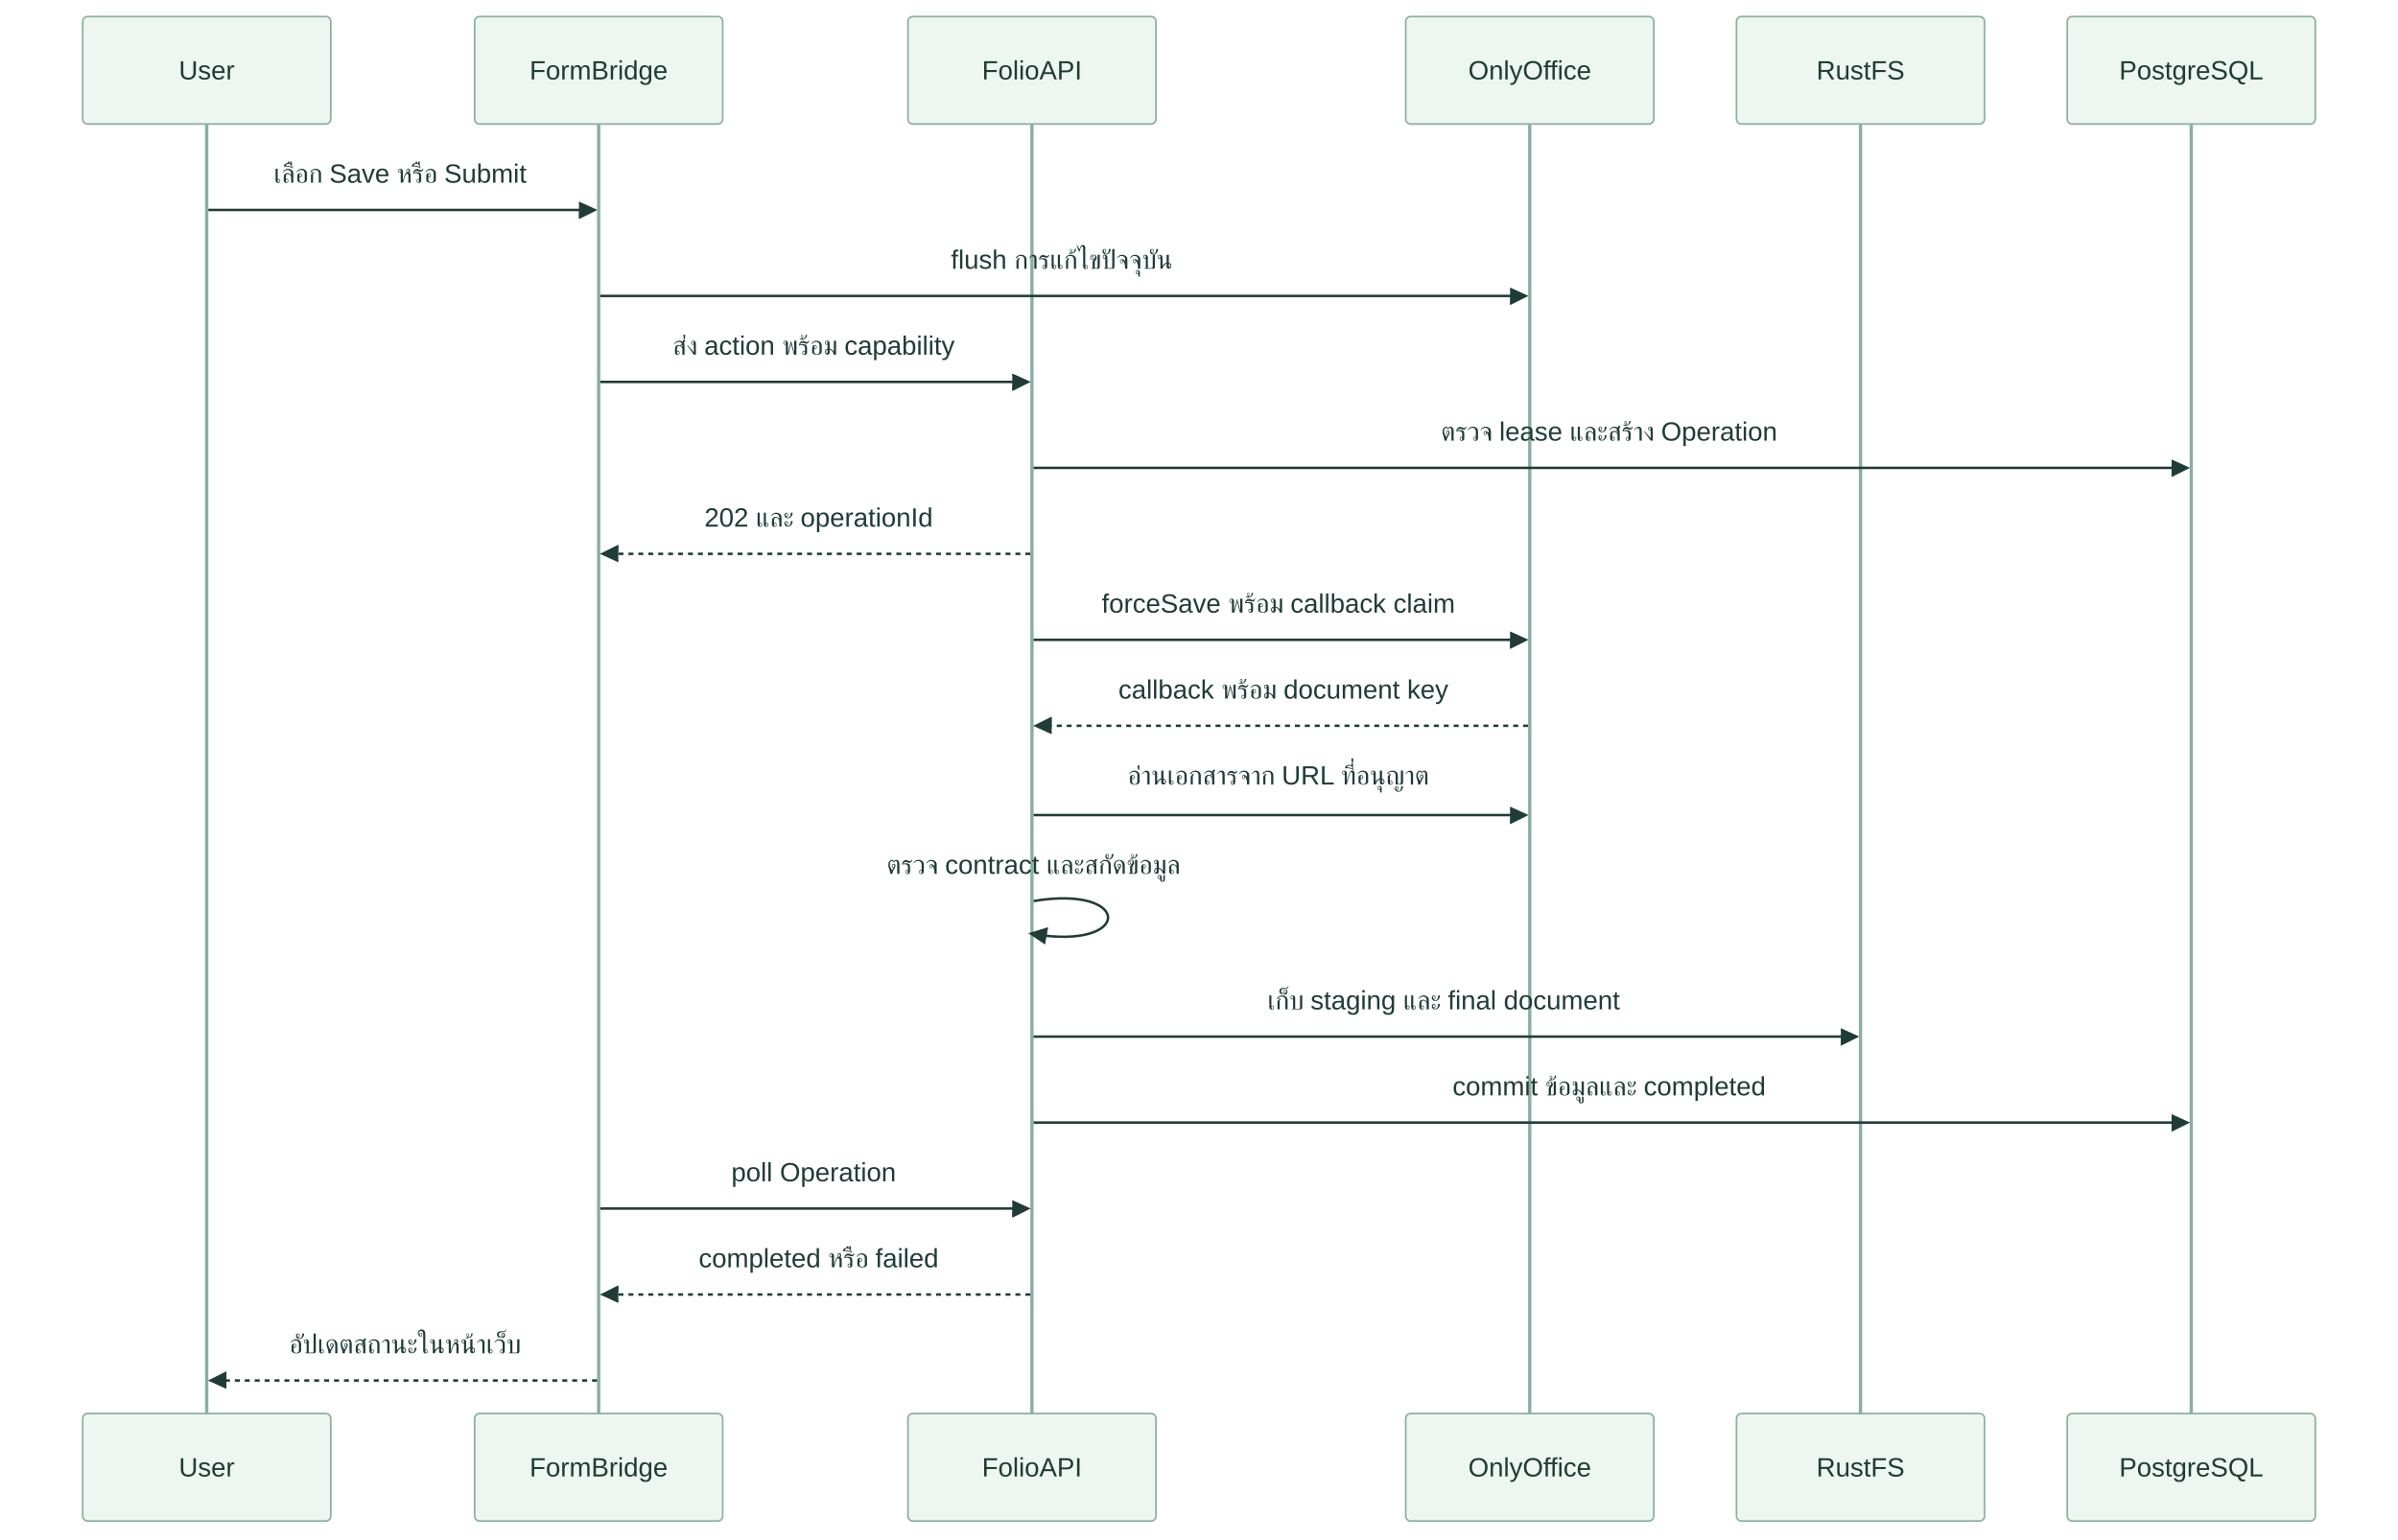
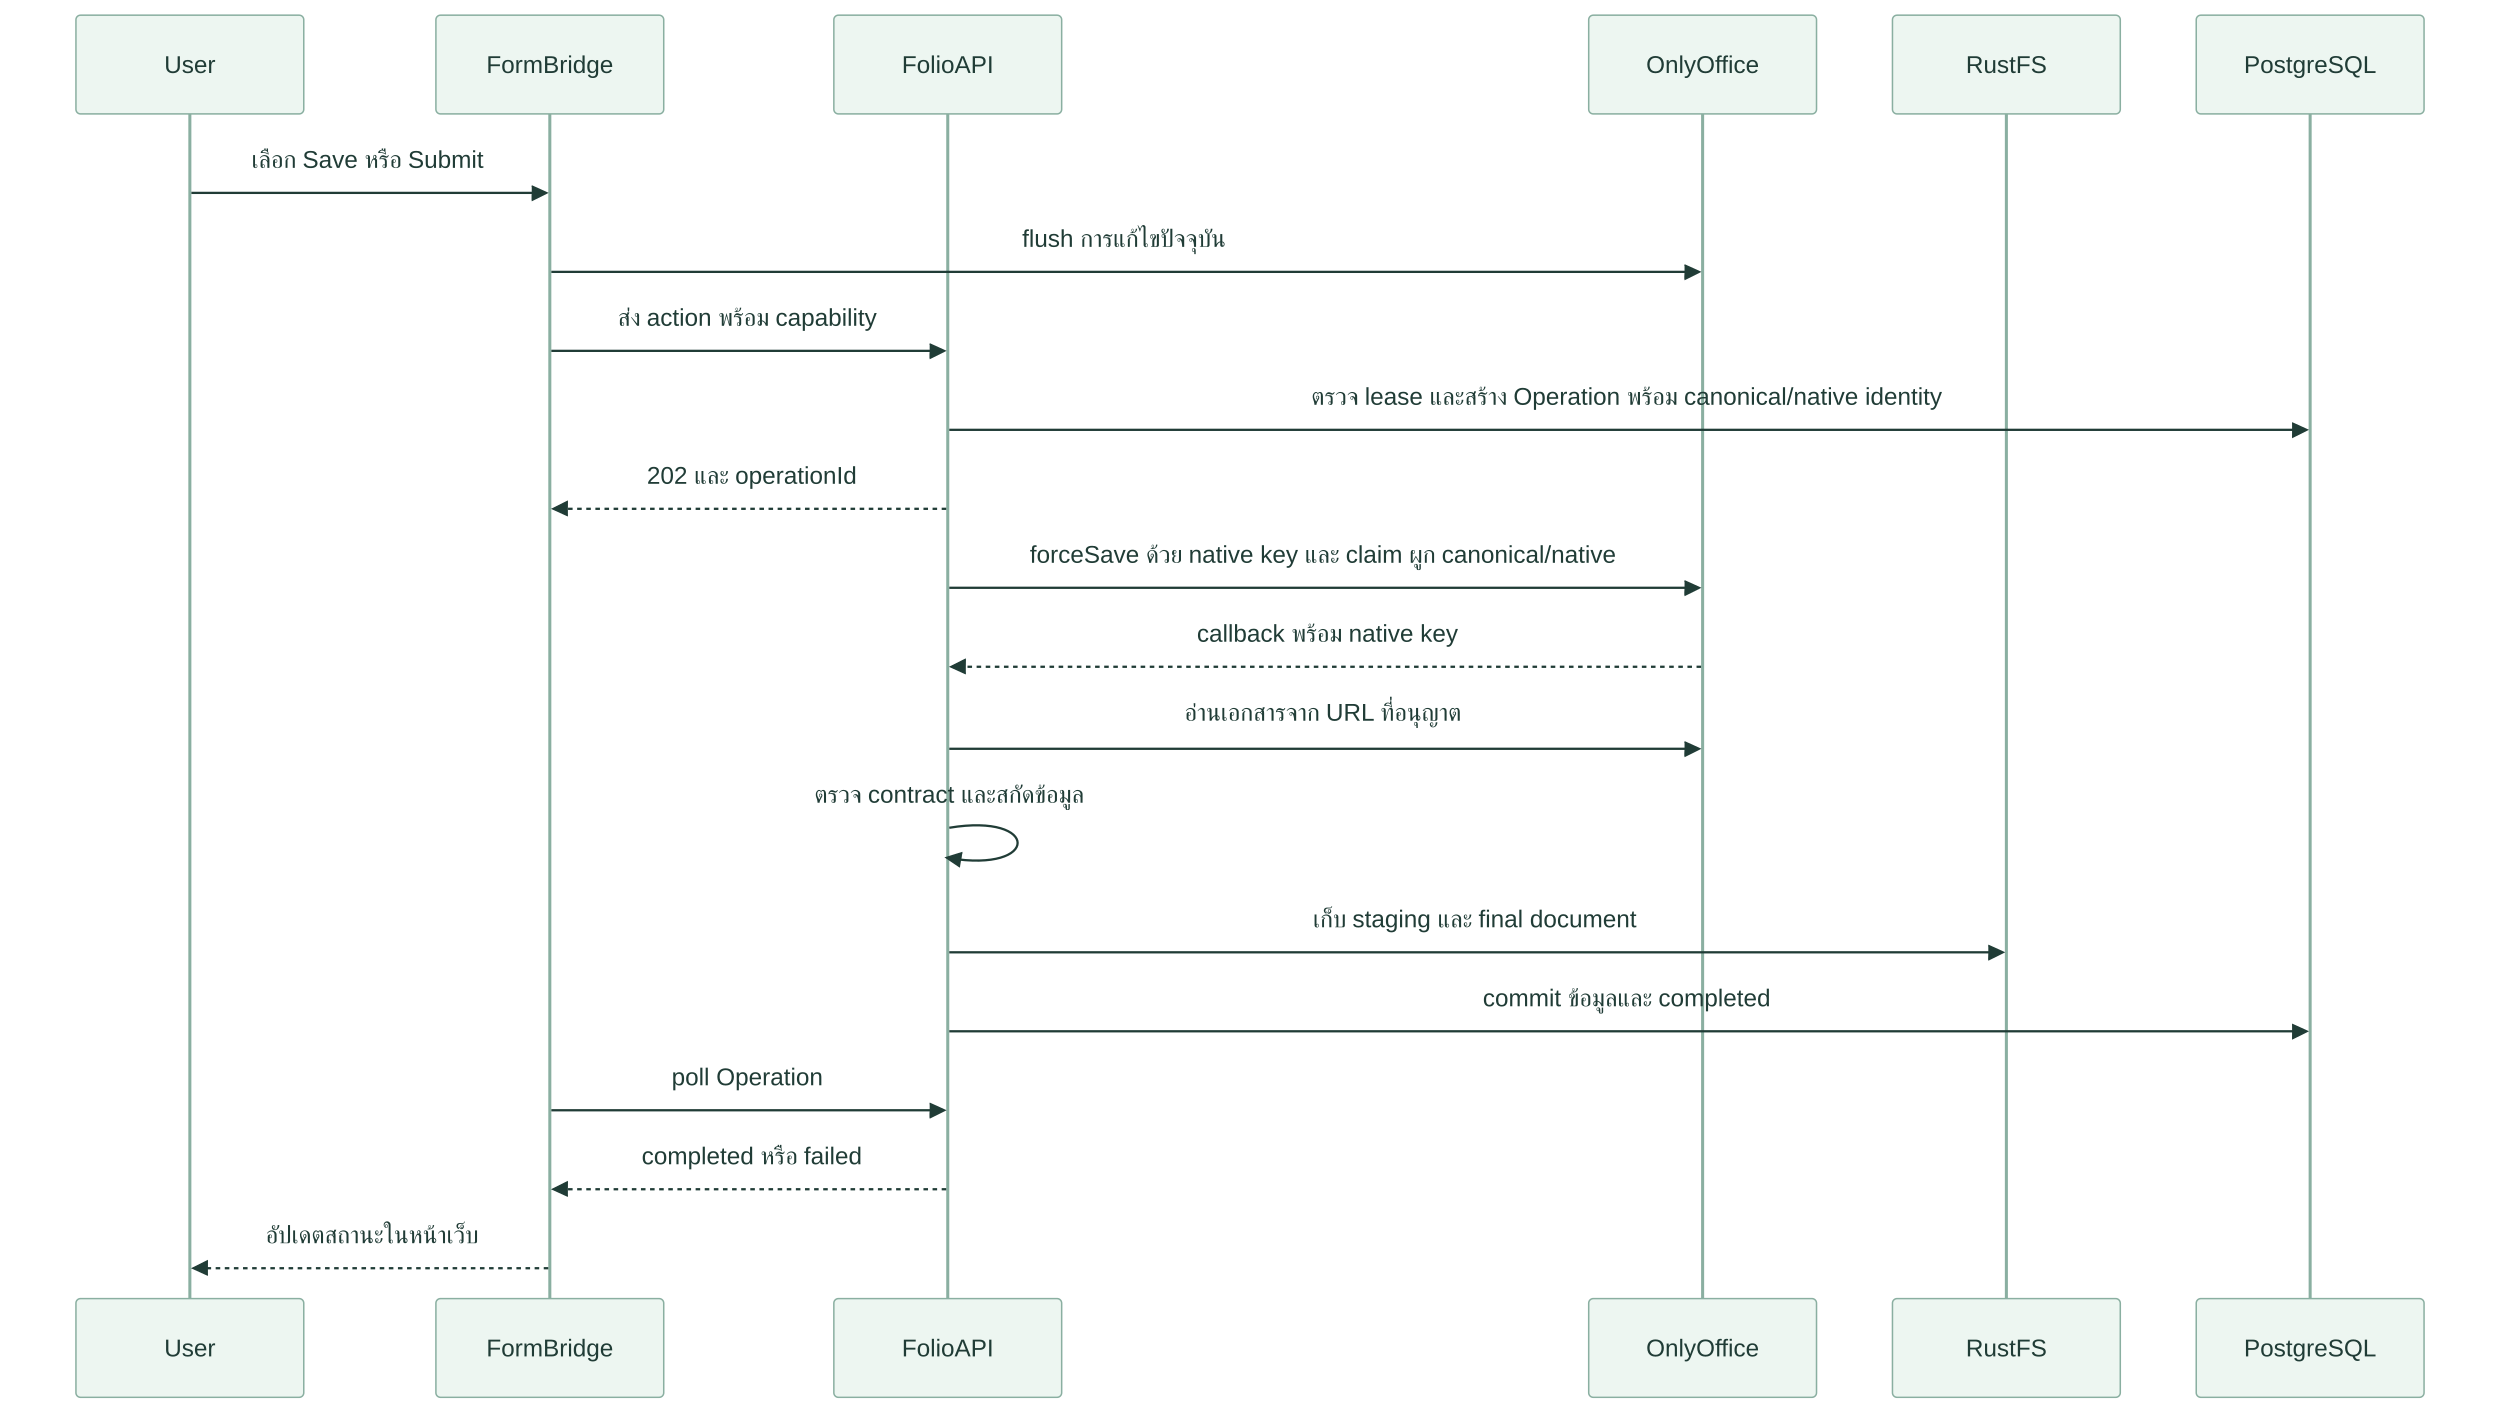
- <svg xmlns="http://www.w3.org/2000/svg" id="my-svg" width="100%" style="max-width: 1450px; background-color: white;" viewBox="-50 -10 1450 931" role="graphics-document document" aria-roledescription="sequence">
+ <svg xmlns="http://www.w3.org/2000/svg" id="my-svg" width="100%" style="max-width: 1646px; background-color: white;" viewBox="-50 -10 1646 931" role="graphics-document document" aria-roledescription="sequence">
  <g>
-     <rect x="1200" y="845" fill="#eaeaea" stroke="#666" width="150" height="65" name="PostgreSQL" rx="3" ry="3" class="actor actor-bottom" />
-     <text x="1275" y="877.5" dominant-baseline="central" alignment-baseline="central" class="actor actor-box" style="text-anchor: middle; font-size: 16px; font-weight: 400; font-family: Thonburi, Tahoma, Arial, sans-serif;">
-       <tspan x="1275" dy="0">PostgreSQL</tspan>
+     <rect x="1396" y="845" fill="#eaeaea" stroke="#666" width="150" height="65" name="PostgreSQL" rx="3" ry="3" class="actor actor-bottom" />
+     <text x="1471" y="877.5" dominant-baseline="central" alignment-baseline="central" class="actor actor-box" style="text-anchor: middle; font-size: 16px; font-weight: 400; font-family: Thonburi, Tahoma, Arial, sans-serif;">
+       <tspan x="1471" dy="0">PostgreSQL</tspan>
    </text>
  </g>
  <g>
-     <rect x="1000" y="845" fill="#eaeaea" stroke="#666" width="150" height="65" name="RustFS" rx="3" ry="3" class="actor actor-bottom" />
-     <text x="1075" y="877.5" dominant-baseline="central" alignment-baseline="central" class="actor actor-box" style="text-anchor: middle; font-size: 16px; font-weight: 400; font-family: Thonburi, Tahoma, Arial, sans-serif;">
-       <tspan x="1075" dy="0">RustFS</tspan>
+     <rect x="1196" y="845" fill="#eaeaea" stroke="#666" width="150" height="65" name="RustFS" rx="3" ry="3" class="actor actor-bottom" />
+     <text x="1271" y="877.5" dominant-baseline="central" alignment-baseline="central" class="actor actor-box" style="text-anchor: middle; font-size: 16px; font-weight: 400; font-family: Thonburi, Tahoma, Arial, sans-serif;">
+       <tspan x="1271" dy="0">RustFS</tspan>
    </text>
  </g>
  <g>
-     <rect x="800" y="845" fill="#eaeaea" stroke="#666" width="150" height="65" name="OnlyOffice" rx="3" ry="3" class="actor actor-bottom" />
-     <text x="875" y="877.5" dominant-baseline="central" alignment-baseline="central" class="actor actor-box" style="text-anchor: middle; font-size: 16px; font-weight: 400; font-family: Thonburi, Tahoma, Arial, sans-serif;">
-       <tspan x="875" dy="0">OnlyOffice</tspan>
+     <rect x="996" y="845" fill="#eaeaea" stroke="#666" width="150" height="65" name="OnlyOffice" rx="3" ry="3" class="actor actor-bottom" />
+     <text x="1071" y="877.5" dominant-baseline="central" alignment-baseline="central" class="actor actor-box" style="text-anchor: middle; font-size: 16px; font-weight: 400; font-family: Thonburi, Tahoma, Arial, sans-serif;">
+       <tspan x="1071" dy="0">OnlyOffice</tspan>
    </text>
  </g>
  <g>
    <rect x="499" y="845" fill="#eaeaea" stroke="#666" width="150" height="65" name="FolioAPI" rx="3" ry="3" class="actor actor-bottom" />
    <text x="574" y="877.5" dominant-baseline="central" alignment-baseline="central" class="actor actor-box" style="text-anchor: middle; font-size: 16px; font-weight: 400; font-family: Thonburi, Tahoma, Arial, sans-serif;">
      <tspan x="574" dy="0">FolioAPI</tspan>
    </text>
  </g>
  <g>
    <rect x="237" y="845" fill="#eaeaea" stroke="#666" width="150" height="65" name="FormBridge" rx="3" ry="3" class="actor actor-bottom" />
    <text x="312" y="877.5" dominant-baseline="central" alignment-baseline="central" class="actor actor-box" style="text-anchor: middle; font-size: 16px; font-weight: 400; font-family: Thonburi, Tahoma, Arial, sans-serif;">
      <tspan x="312" dy="0">FormBridge</tspan>
    </text>
  </g>
  <g>
    <rect x="0" y="845" fill="#eaeaea" stroke="#666" width="150" height="65" name="User" rx="3" ry="3" class="actor actor-bottom" />
    <text x="75" y="877.5" dominant-baseline="central" alignment-baseline="central" class="actor actor-box" style="text-anchor: middle; font-size: 16px; font-weight: 400; font-family: Thonburi, Tahoma, Arial, sans-serif;">
      <tspan x="75" dy="0">User</tspan>
    </text>
  </g>
  <g>
-     <line id="actor5" x1="1275" y1="65" x2="1275" y2="845" class="actor-line 200" stroke-width="0.5px" stroke="#999" name="PostgreSQL" data-et="life-line" data-id="PostgreSQL" />
+     <line id="actor5" x1="1471" y1="65" x2="1471" y2="845" class="actor-line 200" stroke-width="0.5px" stroke="#999" name="PostgreSQL" data-et="life-line" data-id="PostgreSQL" />
    <g id="root-5" data-et="participant" data-type="participant" data-id="PostgreSQL">
-       <rect x="1200" y="0" fill="#eaeaea" stroke="#666" width="150" height="65" name="PostgreSQL" rx="3" ry="3" class="actor actor-top" />
-       <text x="1275" y="32.5" dominant-baseline="central" alignment-baseline="central" class="actor actor-box" style="text-anchor: middle; font-size: 16px; font-weight: 400; font-family: Thonburi, Tahoma, Arial, sans-serif;">
-         <tspan x="1275" dy="0">PostgreSQL</tspan>
+       <rect x="1396" y="0" fill="#eaeaea" stroke="#666" width="150" height="65" name="PostgreSQL" rx="3" ry="3" class="actor actor-top" />
+       <text x="1471" y="32.5" dominant-baseline="central" alignment-baseline="central" class="actor actor-box" style="text-anchor: middle; font-size: 16px; font-weight: 400; font-family: Thonburi, Tahoma, Arial, sans-serif;">
+         <tspan x="1471" dy="0">PostgreSQL</tspan>
      </text>
    </g>
  </g>
  <g>
-     <line id="actor4" x1="1075" y1="65" x2="1075" y2="845" class="actor-line 200" stroke-width="0.5px" stroke="#999" name="RustFS" data-et="life-line" data-id="RustFS" />
+     <line id="actor4" x1="1271" y1="65" x2="1271" y2="845" class="actor-line 200" stroke-width="0.5px" stroke="#999" name="RustFS" data-et="life-line" data-id="RustFS" />
    <g id="root-4" data-et="participant" data-type="participant" data-id="RustFS">
-       <rect x="1000" y="0" fill="#eaeaea" stroke="#666" width="150" height="65" name="RustFS" rx="3" ry="3" class="actor actor-top" />
-       <text x="1075" y="32.5" dominant-baseline="central" alignment-baseline="central" class="actor actor-box" style="text-anchor: middle; font-size: 16px; font-weight: 400; font-family: Thonburi, Tahoma, Arial, sans-serif;">
-         <tspan x="1075" dy="0">RustFS</tspan>
+       <rect x="1196" y="0" fill="#eaeaea" stroke="#666" width="150" height="65" name="RustFS" rx="3" ry="3" class="actor actor-top" />
+       <text x="1271" y="32.5" dominant-baseline="central" alignment-baseline="central" class="actor actor-box" style="text-anchor: middle; font-size: 16px; font-weight: 400; font-family: Thonburi, Tahoma, Arial, sans-serif;">
+         <tspan x="1271" dy="0">RustFS</tspan>
      </text>
    </g>
  </g>
  <g>
-     <line id="actor3" x1="875" y1="65" x2="875" y2="845" class="actor-line 200" stroke-width="0.5px" stroke="#999" name="OnlyOffice" data-et="life-line" data-id="OnlyOffice" />
+     <line id="actor3" x1="1071" y1="65" x2="1071" y2="845" class="actor-line 200" stroke-width="0.5px" stroke="#999" name="OnlyOffice" data-et="life-line" data-id="OnlyOffice" />
    <g id="root-3" data-et="participant" data-type="participant" data-id="OnlyOffice">
-       <rect x="800" y="0" fill="#eaeaea" stroke="#666" width="150" height="65" name="OnlyOffice" rx="3" ry="3" class="actor actor-top" />
-       <text x="875" y="32.5" dominant-baseline="central" alignment-baseline="central" class="actor actor-box" style="text-anchor: middle; font-size: 16px; font-weight: 400; font-family: Thonburi, Tahoma, Arial, sans-serif;">
-         <tspan x="875" dy="0">OnlyOffice</tspan>
+       <rect x="996" y="0" fill="#eaeaea" stroke="#666" width="150" height="65" name="OnlyOffice" rx="3" ry="3" class="actor actor-top" />
+       <text x="1071" y="32.5" dominant-baseline="central" alignment-baseline="central" class="actor actor-box" style="text-anchor: middle; font-size: 16px; font-weight: 400; font-family: Thonburi, Tahoma, Arial, sans-serif;">
+         <tspan x="1071" dy="0">OnlyOffice</tspan>
      </text>
    </g>
  </g>
  <g>
    <line id="actor2" x1="574" y1="65" x2="574" y2="845" class="actor-line 200" stroke-width="0.5px" stroke="#999" name="FolioAPI" data-et="life-line" data-id="FolioAPI" />
    <g id="root-2" data-et="participant" data-type="participant" data-id="FolioAPI">
      <rect x="499" y="0" fill="#eaeaea" stroke="#666" width="150" height="65" name="FolioAPI" rx="3" ry="3" class="actor actor-top" />
      <text x="574" y="32.5" dominant-baseline="central" alignment-baseline="central" class="actor actor-box" style="text-anchor: middle; font-size: 16px; font-weight: 400; font-family: Thonburi, Tahoma, Arial, sans-serif;">
        <tspan x="574" dy="0">FolioAPI</tspan>
      </text>
    </g>
  </g>
  <g>
    <line id="actor1" x1="312" y1="65" x2="312" y2="845" class="actor-line 200" stroke-width="0.5px" stroke="#999" name="FormBridge" data-et="life-line" data-id="FormBridge" />
    <g id="root-1" data-et="participant" data-type="participant" data-id="FormBridge">
      <rect x="237" y="0" fill="#eaeaea" stroke="#666" width="150" height="65" name="FormBridge" rx="3" ry="3" class="actor actor-top" />
      <text x="312" y="32.5" dominant-baseline="central" alignment-baseline="central" class="actor actor-box" style="text-anchor: middle; font-size: 16px; font-weight: 400; font-family: Thonburi, Tahoma, Arial, sans-serif;">
        <tspan x="312" dy="0">FormBridge</tspan>
      </text>
    </g>
  </g>
  <g>
    <line id="actor0" x1="75" y1="65" x2="75" y2="845" class="actor-line 200" stroke-width="0.5px" stroke="#999" name="User" data-et="life-line" data-id="User" />
    <g id="root-0" data-et="participant" data-type="participant" data-id="User">
      <rect x="0" y="0" fill="#eaeaea" stroke="#666" width="150" height="65" name="User" rx="3" ry="3" class="actor actor-top" />
      <text x="75" y="32.5" dominant-baseline="central" alignment-baseline="central" class="actor actor-box" style="text-anchor: middle; font-size: 16px; font-weight: 400; font-family: Thonburi, Tahoma, Arial, sans-serif;">
        <tspan x="75" dy="0">User</tspan>
      </text>
    </g>
  </g>
  <style>#my-svg{font-family:Thonburi,Tahoma,Arial,sans-serif;font-size:16px;fill:#203c36;}@keyframes edge-animation-frame{from{stroke-dashoffset:0;}}@keyframes dash{to{stroke-dashoffset:0;}}#my-svg .edge-animation-slow{stroke-dasharray:9,5!important;stroke-dashoffset:900;animation:dash 50s linear infinite;stroke-linecap:round;}#my-svg .edge-animation-fast{stroke-dasharray:9,5!important;stroke-dashoffset:900;animation:dash 20s linear infinite;stroke-linecap:round;}#my-svg .error-icon{fill:#eaf0f7;}#my-svg .error-text{fill:#150f08;stroke:#150f08;}#my-svg .edge-thickness-normal{stroke-width:1px;}#my-svg .edge-thickness-thick{stroke-width:3.5px;}#my-svg .edge-pattern-solid{stroke-dasharray:0;}#my-svg .edge-thickness-invisible{stroke-width:0;fill:none;}#my-svg .edge-pattern-dashed{stroke-dasharray:3;}#my-svg .edge-pattern-dotted{stroke-dasharray:2;}#my-svg .marker{fill:#60786d;stroke:#60786d;}#my-svg .marker.cross{stroke:#60786d;}#my-svg svg{font-family:Thonburi,Tahoma,Arial,sans-serif;font-size:16px;}#my-svg p{margin:0;}#my-svg .actor{stroke:#8aafa1;fill:#edf6f1;stroke-width:1;}#my-svg rect.actor.outer-path[data-look="neo"]{filter:drop-shadow( 1px 2px 2px rgba(185,185,185,1));}#my-svg rect.note[data-look="neo"]{stroke:hsl(52.683, 60%, 73.922%);fill:#fff5ad;filter:drop-shadow( 1px 2px 2px rgba(185,185,185,1));}#my-svg text.actor&gt;tspan{fill:#203c36;stroke:none;}#my-svg .actor-line{stroke:#8aafa1;}#my-svg .innerArc{stroke-width:1.5;stroke-dasharray:none;}#my-svg .messageLine0{stroke-width:1.5;stroke-dasharray:none;stroke:#203c36;}#my-svg .messageLine1{stroke-width:1.5;stroke-dasharray:2,2;stroke:#203c36;}#my-svg [id$="-arrowhead"] path{fill:#203c36;stroke:#203c36;}#my-svg .sequenceNumber{fill:#9f8792;}#my-svg [id$="-sequencenumber"]{fill:#203c36;}#my-svg [id$="-crosshead"] path{fill:#203c36;stroke:#203c36;}#my-svg .messageText{fill:#203c36;stroke:none;}#my-svg .labelBox{stroke:#8aafa1;fill:#edf6f1;filter:none;}#my-svg .labelText,#my-svg .labelText&gt;tspan{fill:#203c36;stroke:none;}#my-svg .loopText,#my-svg .loopText&gt;tspan{fill:#203c36;stroke:none;}#my-svg .sectionTitle,#my-svg .sectionTitle&gt;tspan{fill:#203c36;stroke:none;}#my-svg .loopLine{stroke-width:2px;stroke-dasharray:2,2;stroke:#8aafa1;fill:#8aafa1;}#my-svg .note{stroke:hsl(52.683, 60%, 73.922%);fill:#fff5ad;}#my-svg .noteText,#my-svg .noteText&gt;tspan{fill:#333;stroke:none;font-weight:normal;}#my-svg .activation0{fill:#f8f4df;stroke:hsl(50.4, 64.103%, 82.353%);}#my-svg .activation1{fill:#f8f4df;stroke:hsl(50.4, 64.103%, 82.353%);}#my-svg .activation2{fill:#f8f4df;stroke:hsl(50.4, 64.103%, 82.353%);}#my-svg .actorPopupMenu{position:absolute;}#my-svg .actorPopupMenuPanel{position:absolute;fill:#edf6f1;box-shadow:0px 8px 16px 0px rgba(0,0,0,0.2);filter:drop-shadow(3px 5px 2px rgb(0 0 0 / 0.4));}#my-svg .actor-man circle,#my-svg line{fill:#edf6f1;stroke-width:2px;}#my-svg g rect.rect{filter:drop-shadow( 1px 2px 2px rgba(185,185,185,1));stroke:#8aafa1;}#my-svg .node .neo-node{stroke:#8aafa1;}#my-svg [data-look="neo"].node rect,#my-svg [data-look="neo"].cluster rect,#my-svg [data-look="neo"].node polygon{stroke:url(#my-svg-gradient);filter:drop-shadow( 1px 2px 2px rgba(185,185,185,1));}#my-svg [data-look="neo"].swimlane.cluster rect{filter:none;}#my-svg [data-look="neo"].node path{stroke:url(#my-svg-gradient);stroke-width:1px;}#my-svg [data-look="neo"].node .outer-path{filter:drop-shadow( 1px 2px 2px rgba(185,185,185,1));}#my-svg [data-look="neo"].node .neo-line path{stroke:#8aafa1;filter:none;}#my-svg [data-look="neo"].node circle{stroke:url(#my-svg-gradient);filter:drop-shadow( 1px 2px 2px rgba(185,185,185,1));}#my-svg [data-look="neo"].node circle .state-start{fill:#000000;}#my-svg [data-look="neo"].icon-shape .icon{fill:url(#my-svg-gradient);filter:drop-shadow( 1px 2px 2px rgba(185,185,185,1));}#my-svg [data-look="neo"].icon-shape .icon-neo path{stroke:url(#my-svg-gradient);filter:drop-shadow( 1px 2px 2px rgba(185,185,185,1));}#my-svg :root{--mermaid-font-family:Thonburi,Tahoma,Arial,sans-serif;}</style>
  <g />
  <defs>
    <symbol id="my-svg-computer" width="24" height="24">
      <path transform="scale(.5)" d="M2 2v13h20v-13h-20zm18 11h-16v-9h16v9zm-10.228 6l.466-1h3.524l.467 1h-4.457zm14.228 3h-24l2-6h2.104l-1.33 4h18.45l-1.297-4h2.073l2 6zm-5-10h-14v-7h14v7z" />
    </symbol>
  </defs>
  <defs>
    <symbol id="my-svg-database" fill-rule="evenodd" clip-rule="evenodd">
      <path transform="scale(.5)" d="M12.258.001l.256.004.255.005.253.008.251.01.249.012.247.015.246.016.242.019.241.02.239.023.236.024.233.027.231.028.229.031.225.032.223.034.22.036.217.038.214.04.211.041.208.043.205.045.201.046.198.048.194.05.191.051.187.053.183.054.18.056.175.057.172.059.168.06.163.061.16.063.155.064.15.066.074.033.073.033.071.034.07.034.069.035.068.035.067.035.066.035.064.036.064.036.062.036.06.036.06.037.058.037.058.037.055.038.055.038.053.038.052.038.051.039.05.039.048.039.047.039.045.04.044.04.043.04.041.04.04.041.039.041.037.041.036.041.034.041.033.042.032.042.03.042.029.042.027.042.026.043.024.043.023.043.021.043.02.043.018.044.017.043.015.044.013.044.012.044.011.045.009.044.007.045.006.045.004.045.002.045.001.045v17l-.001.045-.002.045-.004.045-.006.045-.007.045-.009.044-.011.045-.012.044-.013.044-.015.044-.017.043-.018.044-.02.043-.021.043-.023.043-.024.043-.026.043-.027.042-.029.042-.03.042-.032.042-.033.042-.034.041-.036.041-.037.041-.039.041-.04.041-.041.04-.043.04-.044.04-.045.04-.047.039-.048.039-.05.039-.051.039-.052.038-.053.038-.055.038-.055.038-.058.037-.058.037-.06.037-.06.036-.062.036-.064.036-.064.036-.066.035-.067.035-.068.035-.069.035-.07.034-.071.034-.073.033-.074.033-.15.066-.155.064-.16.063-.163.061-.168.06-.172.059-.175.057-.18.056-.183.054-.187.053-.191.051-.194.05-.198.048-.201.046-.205.045-.208.043-.211.041-.214.04-.217.038-.22.036-.223.034-.225.032-.229.031-.231.028-.233.027-.236.024-.239.023-.241.02-.242.019-.246.016-.247.015-.249.012-.251.01-.253.008-.255.005-.256.004-.258.001-.258-.001-.256-.004-.255-.005-.253-.008-.251-.01-.249-.012-.247-.015-.245-.016-.243-.019-.241-.02-.238-.023-.236-.024-.234-.027-.231-.028-.228-.031-.226-.032-.223-.034-.22-.036-.217-.038-.214-.04-.211-.041-.208-.043-.204-.045-.201-.046-.198-.048-.195-.05-.19-.051-.187-.053-.184-.054-.179-.056-.176-.057-.172-.059-.167-.06-.164-.061-.159-.063-.155-.064-.151-.066-.074-.033-.072-.033-.072-.034-.07-.034-.069-.035-.068-.035-.067-.035-.066-.035-.064-.036-.063-.036-.062-.036-.061-.036-.06-.037-.058-.037-.057-.037-.056-.038-.055-.038-.053-.038-.052-.038-.051-.039-.049-.039-.049-.039-.046-.039-.046-.04-.044-.04-.043-.04-.041-.04-.04-.041-.039-.041-.037-.041-.036-.041-.034-.041-.033-.042-.032-.042-.03-.042-.029-.042-.027-.042-.026-.043-.024-.043-.023-.043-.021-.043-.02-.043-.018-.044-.017-.043-.015-.044-.013-.044-.012-.044-.011-.045-.009-.044-.007-.045-.006-.045-.004-.045-.002-.045-.001-.045v-17l.001-.045.002-.045.004-.045.006-.045.007-.045.009-.044.011-.045.012-.044.013-.044.015-.044.017-.043.018-.044.02-.043.021-.043.023-.043.024-.043.026-.043.027-.042.029-.042.03-.042.032-.042.033-.042.034-.041.036-.041.037-.041.039-.041.04-.041.041-.04.043-.04.044-.04.046-.04.046-.039.049-.039.049-.039.051-.039.052-.038.053-.038.055-.038.056-.038.057-.037.058-.037.06-.037.061-.036.062-.036.063-.036.064-.036.066-.035.067-.035.068-.035.069-.035.07-.034.072-.034.072-.033.074-.033.151-.066.155-.064.159-.063.164-.061.167-.06.172-.059.176-.057.179-.056.184-.054.187-.053.19-.051.195-.05.198-.048.201-.046.204-.045.208-.043.211-.041.214-.04.217-.038.22-.036.223-.034.226-.032.228-.031.231-.028.234-.027.236-.024.238-.023.241-.02.243-.019.245-.016.247-.015.249-.012.251-.01.253-.008.255-.005.256-.004.258-.001.258.001zm-9.258 20.499v.01l.001.021.003.021.004.022.005.021.006.022.007.022.009.023.01.022.011.023.012.023.013.023.015.023.016.024.017.023.018.024.019.024.021.024.022.025.023.024.024.025.052.049.056.05.061.051.066.051.07.051.075.051.079.052.084.052.088.052.092.052.097.052.102.051.105.052.11.052.114.051.119.051.123.051.127.05.131.05.135.05.139.048.144.049.147.047.152.047.155.047.16.045.163.045.167.043.171.043.176.041.178.041.183.039.187.039.19.037.194.035.197.035.202.033.204.031.209.03.212.029.216.027.219.025.222.024.226.021.23.02.233.018.236.016.24.015.243.012.246.01.249.008.253.005.256.004.259.001.26-.001.257-.004.254-.005.25-.008.247-.011.244-.012.241-.014.237-.016.233-.018.231-.021.226-.021.224-.024.22-.026.216-.027.212-.028.21-.031.205-.031.202-.034.198-.034.194-.036.191-.037.187-.039.183-.04.179-.04.175-.042.172-.043.168-.044.163-.045.16-.046.155-.046.152-.047.148-.048.143-.049.139-.049.136-.05.131-.05.126-.05.123-.051.118-.052.114-.051.11-.052.106-.052.101-.052.096-.052.092-.052.088-.053.083-.051.079-.052.074-.052.07-.051.065-.051.06-.051.056-.05.051-.05.023-.024.023-.025.021-.024.02-.024.019-.024.018-.024.017-.024.015-.023.014-.024.013-.023.012-.023.01-.023.01-.022.008-.022.006-.022.006-.022.004-.022.004-.021.001-.021.001-.021v-4.127l-.077.055-.08.053-.083.054-.085.053-.087.052-.09.052-.093.051-.095.05-.097.05-.1.049-.102.049-.105.048-.106.047-.109.047-.111.046-.114.045-.115.045-.118.044-.12.043-.122.042-.124.042-.126.041-.128.04-.13.04-.132.038-.134.038-.135.037-.138.037-.139.035-.142.035-.143.034-.144.033-.147.032-.148.031-.15.03-.151.03-.153.029-.154.027-.156.027-.158.026-.159.025-.161.024-.162.023-.163.022-.165.021-.166.02-.167.019-.169.018-.169.017-.171.016-.173.015-.173.014-.175.013-.175.012-.177.011-.178.01-.179.008-.179.008-.181.006-.182.005-.182.004-.184.003-.184.002h-.37l-.184-.002-.184-.003-.182-.004-.182-.005-.181-.006-.179-.008-.179-.008-.178-.01-.176-.011-.176-.012-.175-.013-.173-.014-.172-.015-.171-.016-.17-.017-.169-.018-.167-.019-.166-.02-.165-.021-.163-.022-.162-.023-.161-.024-.159-.025-.157-.026-.156-.027-.155-.027-.153-.029-.151-.03-.15-.03-.148-.031-.146-.032-.145-.033-.143-.034-.141-.035-.14-.035-.137-.037-.136-.037-.134-.038-.132-.038-.13-.04-.128-.04-.126-.041-.124-.042-.122-.042-.12-.044-.117-.043-.116-.045-.113-.045-.112-.046-.109-.047-.106-.047-.105-.048-.102-.049-.1-.049-.097-.05-.095-.05-.093-.052-.09-.051-.087-.052-.085-.053-.083-.054-.08-.054-.077-.054v4.127zm0-5.654v.011l.001.021.003.021.004.021.005.022.006.022.007.022.009.022.01.022.011.023.012.023.013.023.015.024.016.023.017.024.018.024.019.024.021.024.022.024.023.025.024.024.052.05.056.05.061.05.066.051.07.051.075.052.079.051.084.052.088.052.092.052.097.052.102.052.105.052.11.051.114.051.119.052.123.05.127.051.131.05.135.049.139.049.144.048.147.048.152.047.155.046.16.045.163.045.167.044.171.042.176.042.178.04.183.04.187.038.19.037.194.036.197.034.202.033.204.032.209.03.212.028.216.027.219.025.222.024.226.022.23.02.233.018.236.016.24.014.243.012.246.01.249.008.253.006.256.003.259.001.26-.001.257-.003.254-.006.25-.008.247-.01.244-.012.241-.015.237-.016.233-.018.231-.02.226-.022.224-.024.22-.025.216-.027.212-.029.21-.03.205-.032.202-.033.198-.035.194-.036.191-.037.187-.039.183-.039.179-.041.175-.042.172-.043.168-.044.163-.045.16-.045.155-.047.152-.047.148-.048.143-.048.139-.05.136-.049.131-.05.126-.051.123-.051.118-.051.114-.052.11-.052.106-.052.101-.052.096-.052.092-.052.088-.052.083-.052.079-.052.074-.051.07-.052.065-.051.06-.05.056-.051.051-.049.023-.025.023-.024.021-.025.02-.024.019-.024.018-.024.017-.024.015-.023.014-.023.013-.024.012-.022.01-.023.01-.023.008-.022.006-.022.006-.022.004-.021.004-.022.001-.021.001-.021v-4.139l-.077.054-.08.054-.083.054-.085.052-.087.053-.09.051-.093.051-.095.051-.097.05-.1.049-.102.049-.105.048-.106.047-.109.047-.111.046-.114.045-.115.044-.118.044-.12.044-.122.042-.124.042-.126.041-.128.04-.13.039-.132.039-.134.038-.135.037-.138.036-.139.036-.142.035-.143.033-.144.033-.147.033-.148.031-.15.03-.151.03-.153.028-.154.028-.156.027-.158.026-.159.025-.161.024-.162.023-.163.022-.165.021-.166.02-.167.019-.169.018-.169.017-.171.016-.173.015-.173.014-.175.013-.175.012-.177.011-.178.009-.179.009-.179.007-.181.007-.182.005-.182.004-.184.003-.184.002h-.37l-.184-.002-.184-.003-.182-.004-.182-.005-.181-.007-.179-.007-.179-.009-.178-.009-.176-.011-.176-.012-.175-.013-.173-.014-.172-.015-.171-.016-.17-.017-.169-.018-.167-.019-.166-.02-.165-.021-.163-.022-.162-.023-.161-.024-.159-.025-.157-.026-.156-.027-.155-.028-.153-.028-.151-.03-.15-.03-.148-.031-.146-.033-.145-.033-.143-.033-.141-.035-.14-.036-.137-.036-.136-.037-.134-.038-.132-.039-.13-.039-.128-.04-.126-.041-.124-.042-.122-.043-.12-.043-.117-.044-.116-.044-.113-.046-.112-.046-.109-.046-.106-.047-.105-.048-.102-.049-.1-.049-.097-.05-.095-.051-.093-.051-.09-.051-.087-.053-.085-.052-.083-.054-.08-.054-.077-.054v4.139zm0-5.666v.011l.001.02.003.022.004.021.005.022.006.021.007.022.009.023.01.022.011.023.012.023.013.023.015.023.016.024.017.024.018.023.019.024.021.025.022.024.023.024.024.025.052.05.056.05.061.05.066.051.07.051.075.052.079.051.084.052.088.052.092.052.097.052.102.052.105.051.11.052.114.051.119.051.123.051.127.05.131.05.135.05.139.049.144.048.147.048.152.047.155.046.16.045.163.045.167.043.171.043.176.042.178.04.183.04.187.038.19.037.194.036.197.034.202.033.204.032.209.03.212.028.216.027.219.025.222.024.226.021.23.02.233.018.236.017.24.014.243.012.246.01.249.008.253.006.256.003.259.001.26-.001.257-.003.254-.006.25-.008.247-.01.244-.013.241-.014.237-.016.233-.018.231-.02.226-.022.224-.024.22-.025.216-.027.212-.029.21-.03.205-.032.202-.033.198-.035.194-.036.191-.037.187-.039.183-.039.179-.041.175-.042.172-.043.168-.044.163-.045.16-.045.155-.047.152-.047.148-.048.143-.049.139-.049.136-.049.131-.051.126-.05.123-.051.118-.052.114-.051.11-.052.106-.052.101-.052.096-.052.092-.052.088-.052.083-.052.079-.052.074-.052.07-.051.065-.051.06-.051.056-.05.051-.049.023-.025.023-.025.021-.024.02-.024.019-.024.018-.024.017-.024.015-.023.014-.024.013-.023.012-.023.01-.022.01-.023.008-.022.006-.022.006-.022.004-.022.004-.021.001-.021.001-.021v-4.153l-.077.054-.08.054-.083.053-.085.053-.087.053-.09.051-.093.051-.095.051-.097.05-.1.049-.102.048-.105.048-.106.048-.109.046-.111.046-.114.046-.115.044-.118.044-.12.043-.122.043-.124.042-.126.041-.128.04-.13.039-.132.039-.134.038-.135.037-.138.036-.139.036-.142.034-.143.034-.144.033-.147.032-.148.032-.15.03-.151.03-.153.028-.154.028-.156.027-.158.026-.159.024-.161.024-.162.023-.163.023-.165.021-.166.02-.167.019-.169.018-.169.017-.171.016-.173.015-.173.014-.175.013-.175.012-.177.01-.178.01-.179.009-.179.007-.181.006-.182.006-.182.004-.184.003-.184.001-.185.001-.185-.001-.184-.001-.184-.003-.182-.004-.182-.006-.181-.006-.179-.007-.179-.009-.178-.01-.176-.01-.176-.012-.175-.013-.173-.014-.172-.015-.171-.016-.17-.017-.169-.018-.167-.019-.166-.02-.165-.021-.163-.023-.162-.023-.161-.024-.159-.024-.157-.026-.156-.027-.155-.028-.153-.028-.151-.03-.15-.03-.148-.032-.146-.032-.145-.033-.143-.034-.141-.034-.14-.036-.137-.036-.136-.037-.134-.038-.132-.039-.13-.039-.128-.041-.126-.041-.124-.041-.122-.043-.12-.043-.117-.044-.116-.044-.113-.046-.112-.046-.109-.046-.106-.048-.105-.048-.102-.048-.1-.05-.097-.049-.095-.051-.093-.051-.09-.052-.087-.052-.085-.053-.083-.053-.08-.054-.077-.054v4.153zm8.74-8.179l-.257.004-.254.005-.25.008-.247.011-.244.012-.241.014-.237.016-.233.018-.231.021-.226.022-.224.023-.22.026-.216.027-.212.028-.21.031-.205.032-.202.033-.198.034-.194.036-.191.038-.187.038-.183.04-.179.041-.175.042-.172.043-.168.043-.163.045-.16.046-.155.046-.152.048-.148.048-.143.048-.139.049-.136.05-.131.05-.126.051-.123.051-.118.051-.114.052-.11.052-.106.052-.101.052-.096.052-.092.052-.088.052-.083.052-.079.052-.074.051-.07.052-.065.051-.06.05-.056.05-.051.05-.023.025-.023.024-.021.024-.02.025-.019.024-.018.024-.017.023-.015.024-.014.023-.013.023-.012.023-.01.023-.01.022-.008.022-.006.023-.006.021-.004.022-.004.021-.001.021-.001.021.001.021.001.021.004.021.004.022.006.021.006.023.008.022.01.022.01.023.012.023.013.023.014.023.015.024.017.023.018.024.019.024.02.025.021.024.023.024.023.025.051.05.056.05.06.05.065.051.07.052.074.051.079.052.083.052.088.052.092.052.096.052.101.052.106.052.11.052.114.052.118.051.123.051.126.051.131.05.136.05.139.049.143.048.148.048.152.048.155.046.16.046.163.045.168.043.172.043.175.042.179.041.183.04.187.038.191.038.194.036.198.034.202.033.205.032.21.031.212.028.216.027.22.026.224.023.226.022.231.021.233.018.237.016.241.014.244.012.247.011.25.008.254.005.257.004.26.001.26-.001.257-.004.254-.005.25-.008.247-.011.244-.012.241-.014.237-.016.233-.018.231-.021.226-.022.224-.023.22-.026.216-.027.212-.028.21-.031.205-.032.202-.033.198-.034.194-.036.191-.038.187-.038.183-.04.179-.041.175-.042.172-.043.168-.043.163-.045.16-.046.155-.046.152-.048.148-.048.143-.048.139-.049.136-.05.131-.05.126-.051.123-.051.118-.051.114-.052.11-.052.106-.052.101-.052.096-.052.092-.052.088-.052.083-.052.079-.052.074-.051.07-.052.065-.051.06-.05.056-.05.051-.05.023-.025.023-.024.021-.024.02-.025.019-.024.018-.024.017-.023.015-.024.014-.023.013-.023.012-.023.01-.023.01-.022.008-.022.006-.023.006-.021.004-.022.004-.021.001-.021.001-.021-.001-.021-.001-.021-.004-.021-.004-.022-.006-.021-.006-.023-.008-.022-.01-.022-.01-.023-.012-.023-.013-.023-.014-.023-.015-.024-.017-.023-.018-.024-.019-.024-.02-.025-.021-.024-.023-.024-.023-.025-.051-.05-.056-.05-.06-.05-.065-.051-.07-.052-.074-.051-.079-.052-.083-.052-.088-.052-.092-.052-.096-.052-.101-.052-.106-.052-.11-.052-.114-.052-.118-.051-.123-.051-.126-.051-.131-.05-.136-.05-.139-.049-.143-.048-.148-.048-.152-.048-.155-.046-.16-.046-.163-.045-.168-.043-.172-.043-.175-.042-.179-.041-.183-.04-.187-.038-.191-.038-.194-.036-.198-.034-.202-.033-.205-.032-.21-.031-.212-.028-.216-.027-.22-.026-.224-.023-.226-.022-.231-.021-.233-.018-.237-.016-.241-.014-.244-.012-.247-.011-.25-.008-.254-.005-.257-.004-.26-.001-.26.001z" />
    </symbol>
  </defs>
  <defs>
    <symbol id="my-svg-clock" width="24" height="24">
      <path transform="scale(.5)" d="M12 2c5.514 0 10 4.486 10 10s-4.486 10-10 10-10-4.486-10-10 4.486-10 10-10zm0-2c-6.627 0-12 5.373-12 12s5.373 12 12 12 12-5.373 12-12-5.373-12-12-12zm5.848 12.459c.202.038.202.333.001.372-1.907.361-6.045 1.111-6.547 1.111-.719 0-1.301-.582-1.301-1.301 0-.512.77-5.447 1.125-7.445.034-.192.312-.181.343.014l.985 6.238 5.394 1.011z" />
    </symbol>
  </defs>
  <defs>
    <marker id="my-svg-arrowhead" refX="7.9" refY="5" markerUnits="userSpaceOnUse" markerWidth="12" markerHeight="12" orient="auto-start-reverse">
      <path d="M -1 0 L 10 5 L 0 10 z" />
    </marker>
  </defs>
  <defs>
    <marker id="my-svg-crosshead" markerWidth="15" markerHeight="8" orient="auto" refX="4" refY="4.5">
      <path fill="none" stroke="#000000" stroke-width="1pt" d="M 1,2 L 6,7 M 6,2 L 1,7" style="stroke-dasharray: 0, 0;" />
    </marker>
  </defs>
  <defs>
    <marker id="my-svg-filled-head" refX="15.5" refY="7" markerWidth="20" markerHeight="28" orient="auto">
      <path d="M 18,7 L9,13 L14,7 L9,1 Z" />
    </marker>
  </defs>
  <defs>
    <marker id="my-svg-sequencenumber" refX="15" refY="15" markerWidth="60" markerHeight="40" orient="auto">
      <circle cx="15" cy="15" r="6" />
    </marker>
  </defs>
  <defs>
    <marker id="my-svg-solidTopArrowHead" refX="7.9" refY="7.25" markerUnits="userSpaceOnUse" markerWidth="12" markerHeight="12" orient="auto-start-reverse">
      <path d="M 0 0 L 10 8 L 0 8 z" />
    </marker>
  </defs>
  <defs>
    <marker id="my-svg-solidBottomArrowHead" refX="7.9" refY="0.75" markerUnits="userSpaceOnUse" markerWidth="12" markerHeight="12" orient="auto-start-reverse">
      <path d="M 0 0 L 10 0 L 0 8 z" />
    </marker>
  </defs>
  <defs>
    <marker id="my-svg-stickTopArrowHead" refX="7.5" refY="7" markerUnits="userSpaceOnUse" markerWidth="12" markerHeight="12" orient="auto-start-reverse">
      <path d="M 0 0 L 7 7" stroke="black" stroke-width="1.5" fill="none" />
    </marker>
  </defs>
  <defs>
    <marker id="my-svg-stickBottomArrowHead" refX="7.5" refY="0" markerUnits="userSpaceOnUse" markerWidth="12" markerHeight="12" orient="auto-start-reverse">
      <path d="M 0 7 L 7 0" stroke="black" stroke-width="1.5" fill="none" />
    </marker>
  </defs>
  <text x="192" y="80" text-anchor="middle" dominant-baseline="middle" alignment-baseline="middle" class="messageText" dy="1em" style="font-family: Thonburi, Tahoma, Arial, sans-serif; font-size: 16px; font-weight: 400;">เลือก Save หรือ Submit</text>
  <line x1="76" y1="117" x2="308" y2="117" class="messageLine0" data-et="message" data-id="i0" data-from="User" data-to="FormBridge" stroke-width="2" stroke="none" marker-end="url(#my-svg-arrowhead)" style="fill: none;" />
-   <text x="592" y="132" text-anchor="middle" dominant-baseline="middle" alignment-baseline="middle" class="messageText" dy="1em" style="font-family: Thonburi, Tahoma, Arial, sans-serif; font-size: 16px; font-weight: 400;">flush การแก้ไขปัจจุบัน</text>
-   <line x1="313" y1="169" x2="871" y2="169" class="messageLine0" data-et="message" data-id="i1" data-from="FormBridge" data-to="OnlyOffice" stroke-width="2" stroke="none" marker-end="url(#my-svg-arrowhead)" style="fill: none;" />
+   <text x="690" y="132" text-anchor="middle" dominant-baseline="middle" alignment-baseline="middle" class="messageText" dy="1em" style="font-family: Thonburi, Tahoma, Arial, sans-serif; font-size: 16px; font-weight: 400;">flush การแก้ไขปัจจุบัน</text>
+   <line x1="313" y1="169" x2="1067" y2="169" class="messageLine0" data-et="message" data-id="i1" data-from="FormBridge" data-to="OnlyOffice" stroke-width="2" stroke="none" marker-end="url(#my-svg-arrowhead)" style="fill: none;" />
  <text x="442" y="184" text-anchor="middle" dominant-baseline="middle" alignment-baseline="middle" class="messageText" dy="1em" style="font-family: Thonburi, Tahoma, Arial, sans-serif; font-size: 16px; font-weight: 400;">ส่ง action พร้อม capability</text>
  <line x1="313" y1="221" x2="570" y2="221" class="messageLine0" data-et="message" data-id="i2" data-from="FormBridge" data-to="FolioAPI" stroke-width="2" stroke="none" marker-end="url(#my-svg-arrowhead)" style="fill: none;" />
-   <text x="923" y="236" text-anchor="middle" dominant-baseline="middle" alignment-baseline="middle" class="messageText" dy="1em" style="font-family: Thonburi, Tahoma, Arial, sans-serif; font-size: 16px; font-weight: 400;">ตรวจ lease และสร้าง Operation</text>
-   <line x1="575" y1="273" x2="1271" y2="273" class="messageLine0" data-et="message" data-id="i3" data-from="FolioAPI" data-to="PostgreSQL" stroke-width="2" stroke="none" marker-end="url(#my-svg-arrowhead)" style="fill: none;" />
+   <text x="1021" y="236" text-anchor="middle" dominant-baseline="middle" alignment-baseline="middle" class="messageText" dy="1em" style="font-family: Thonburi, Tahoma, Arial, sans-serif; font-size: 16px; font-weight: 400;">ตรวจ lease และสร้าง Operation พร้อม canonical/native identity</text>
+   <line x1="575" y1="273" x2="1467" y2="273" class="messageLine0" data-et="message" data-id="i3" data-from="FolioAPI" data-to="PostgreSQL" stroke-width="2" stroke="none" marker-end="url(#my-svg-arrowhead)" style="fill: none;" />
  <text x="445" y="288" text-anchor="middle" dominant-baseline="middle" alignment-baseline="middle" class="messageText" dy="1em" style="font-family: Thonburi, Tahoma, Arial, sans-serif; font-size: 16px; font-weight: 400;">202 และ operationId</text>
  <line x1="573" y1="325" x2="316" y2="325" class="messageLine1" data-et="message" data-id="i4" data-from="FolioAPI" data-to="FormBridge" stroke-width="2" stroke="none" marker-end="url(#my-svg-arrowhead)" style="stroke-dasharray: 3, 3; fill: none;" />
-   <text x="723" y="340" text-anchor="middle" dominant-baseline="middle" alignment-baseline="middle" class="messageText" dy="1em" style="font-family: Thonburi, Tahoma, Arial, sans-serif; font-size: 16px; font-weight: 400;">forceSave พร้อม callback claim</text>
-   <line x1="575" y1="377" x2="871" y2="377" class="messageLine0" data-et="message" data-id="i5" data-from="FolioAPI" data-to="OnlyOffice" stroke-width="2" stroke="none" marker-end="url(#my-svg-arrowhead)" style="fill: none;" />
-   <text x="726" y="392" text-anchor="middle" dominant-baseline="middle" alignment-baseline="middle" class="messageText" dy="1em" style="font-family: Thonburi, Tahoma, Arial, sans-serif; font-size: 16px; font-weight: 400;">callback พร้อม document key</text>
-   <line x1="874" y1="429" x2="578" y2="429" class="messageLine1" data-et="message" data-id="i6" data-from="OnlyOffice" data-to="FolioAPI" stroke-width="2" stroke="none" marker-end="url(#my-svg-arrowhead)" style="stroke-dasharray: 3, 3; fill: none;" />
-   <text x="723" y="444" text-anchor="middle" dominant-baseline="middle" alignment-baseline="middle" class="messageText" dy="1em" style="font-family: Thonburi, Tahoma, Arial, sans-serif; font-size: 16px; font-weight: 400;">อ่านเอกสารจาก URL ที่อนุญาต</text>
-   <line x1="575" y1="483" x2="871" y2="483" class="messageLine0" data-et="message" data-id="i7" data-from="FolioAPI" data-to="OnlyOffice" stroke-width="2" stroke="none" marker-end="url(#my-svg-arrowhead)" style="fill: none;" />
+   <text x="821" y="340" text-anchor="middle" dominant-baseline="middle" alignment-baseline="middle" class="messageText" dy="1em" style="font-family: Thonburi, Tahoma, Arial, sans-serif; font-size: 16px; font-weight: 400;">forceSave ด้วย native key และ claim ผูก canonical/native</text>
+   <line x1="575" y1="377" x2="1067" y2="377" class="messageLine0" data-et="message" data-id="i5" data-from="FolioAPI" data-to="OnlyOffice" stroke-width="2" stroke="none" marker-end="url(#my-svg-arrowhead)" style="fill: none;" />
+   <text x="824" y="392" text-anchor="middle" dominant-baseline="middle" alignment-baseline="middle" class="messageText" dy="1em" style="font-family: Thonburi, Tahoma, Arial, sans-serif; font-size: 16px; font-weight: 400;">callback พร้อม native key</text>
+   <line x1="1070" y1="429" x2="578" y2="429" class="messageLine1" data-et="message" data-id="i6" data-from="OnlyOffice" data-to="FolioAPI" stroke-width="2" stroke="none" marker-end="url(#my-svg-arrowhead)" style="stroke-dasharray: 3, 3; fill: none;" />
+   <text x="821" y="444" text-anchor="middle" dominant-baseline="middle" alignment-baseline="middle" class="messageText" dy="1em" style="font-family: Thonburi, Tahoma, Arial, sans-serif; font-size: 16px; font-weight: 400;">อ่านเอกสารจาก URL ที่อนุญาต</text>
+   <line x1="575" y1="483" x2="1067" y2="483" class="messageLine0" data-et="message" data-id="i7" data-from="FolioAPI" data-to="OnlyOffice" stroke-width="2" stroke="none" marker-end="url(#my-svg-arrowhead)" style="fill: none;" />
  <text x="575" y="498" text-anchor="middle" dominant-baseline="middle" alignment-baseline="middle" class="messageText" dy="1em" style="font-family: Thonburi, Tahoma, Arial, sans-serif; font-size: 16px; font-weight: 400;">ตรวจ contract และสกัดข้อมูล</text>
  <path d="M 575,535 C 635,525 635,565 575,555" class="messageLine0" data-et="message" data-id="i8" data-from="FolioAPI" data-to="FolioAPI" stroke-width="2" stroke="none" marker-end="url(#my-svg-arrowhead)" style="fill: none;" />
-   <text x="823" y="580" text-anchor="middle" dominant-baseline="middle" alignment-baseline="middle" class="messageText" dy="1em" style="font-family: Thonburi, Tahoma, Arial, sans-serif; font-size: 16px; font-weight: 400;">เก็บ staging และ final document</text>
-   <line x1="575" y1="617" x2="1071" y2="617" class="messageLine0" data-et="message" data-id="i9" data-from="FolioAPI" data-to="RustFS" stroke-width="2" stroke="none" marker-end="url(#my-svg-arrowhead)" style="fill: none;" />
-   <text x="923" y="632" text-anchor="middle" dominant-baseline="middle" alignment-baseline="middle" class="messageText" dy="1em" style="font-family: Thonburi, Tahoma, Arial, sans-serif; font-size: 16px; font-weight: 400;">commit ข้อมูลและ completed</text>
-   <line x1="575" y1="669" x2="1271" y2="669" class="messageLine0" data-et="message" data-id="i10" data-from="FolioAPI" data-to="PostgreSQL" stroke-width="2" stroke="none" marker-end="url(#my-svg-arrowhead)" style="fill: none;" />
+   <text x="921" y="580" text-anchor="middle" dominant-baseline="middle" alignment-baseline="middle" class="messageText" dy="1em" style="font-family: Thonburi, Tahoma, Arial, sans-serif; font-size: 16px; font-weight: 400;">เก็บ staging และ final document</text>
+   <line x1="575" y1="617" x2="1267" y2="617" class="messageLine0" data-et="message" data-id="i9" data-from="FolioAPI" data-to="RustFS" stroke-width="2" stroke="none" marker-end="url(#my-svg-arrowhead)" style="fill: none;" />
+   <text x="1021" y="632" text-anchor="middle" dominant-baseline="middle" alignment-baseline="middle" class="messageText" dy="1em" style="font-family: Thonburi, Tahoma, Arial, sans-serif; font-size: 16px; font-weight: 400;">commit ข้อมูลและ completed</text>
+   <line x1="575" y1="669" x2="1467" y2="669" class="messageLine0" data-et="message" data-id="i10" data-from="FolioAPI" data-to="PostgreSQL" stroke-width="2" stroke="none" marker-end="url(#my-svg-arrowhead)" style="fill: none;" />
  <text x="442" y="684" text-anchor="middle" dominant-baseline="middle" alignment-baseline="middle" class="messageText" dy="1em" style="font-family: Thonburi, Tahoma, Arial, sans-serif; font-size: 16px; font-weight: 400;">poll Operation</text>
  <line x1="313" y1="721" x2="570" y2="721" class="messageLine0" data-et="message" data-id="i11" data-from="FormBridge" data-to="FolioAPI" stroke-width="2" stroke="none" marker-end="url(#my-svg-arrowhead)" style="fill: none;" />
  <text x="445" y="736" text-anchor="middle" dominant-baseline="middle" alignment-baseline="middle" class="messageText" dy="1em" style="font-family: Thonburi, Tahoma, Arial, sans-serif; font-size: 16px; font-weight: 400;">completed หรือ failed</text>
  <line x1="573" y1="773" x2="316" y2="773" class="messageLine1" data-et="message" data-id="i12" data-from="FolioAPI" data-to="FormBridge" stroke-width="2" stroke="none" marker-end="url(#my-svg-arrowhead)" style="stroke-dasharray: 3, 3; fill: none;" />
  <text x="195" y="788" text-anchor="middle" dominant-baseline="middle" alignment-baseline="middle" class="messageText" dy="1em" style="font-family: Thonburi, Tahoma, Arial, sans-serif; font-size: 16px; font-weight: 400;">อัปเดตสถานะในหน้าเว็บ</text>
  <line x1="311" y1="825" x2="79" y2="825" class="messageLine1" data-et="message" data-id="i13" data-from="FormBridge" data-to="User" stroke-width="2" stroke="none" marker-end="url(#my-svg-arrowhead)" style="stroke-dasharray: 3, 3; fill: none;" />
</svg>
